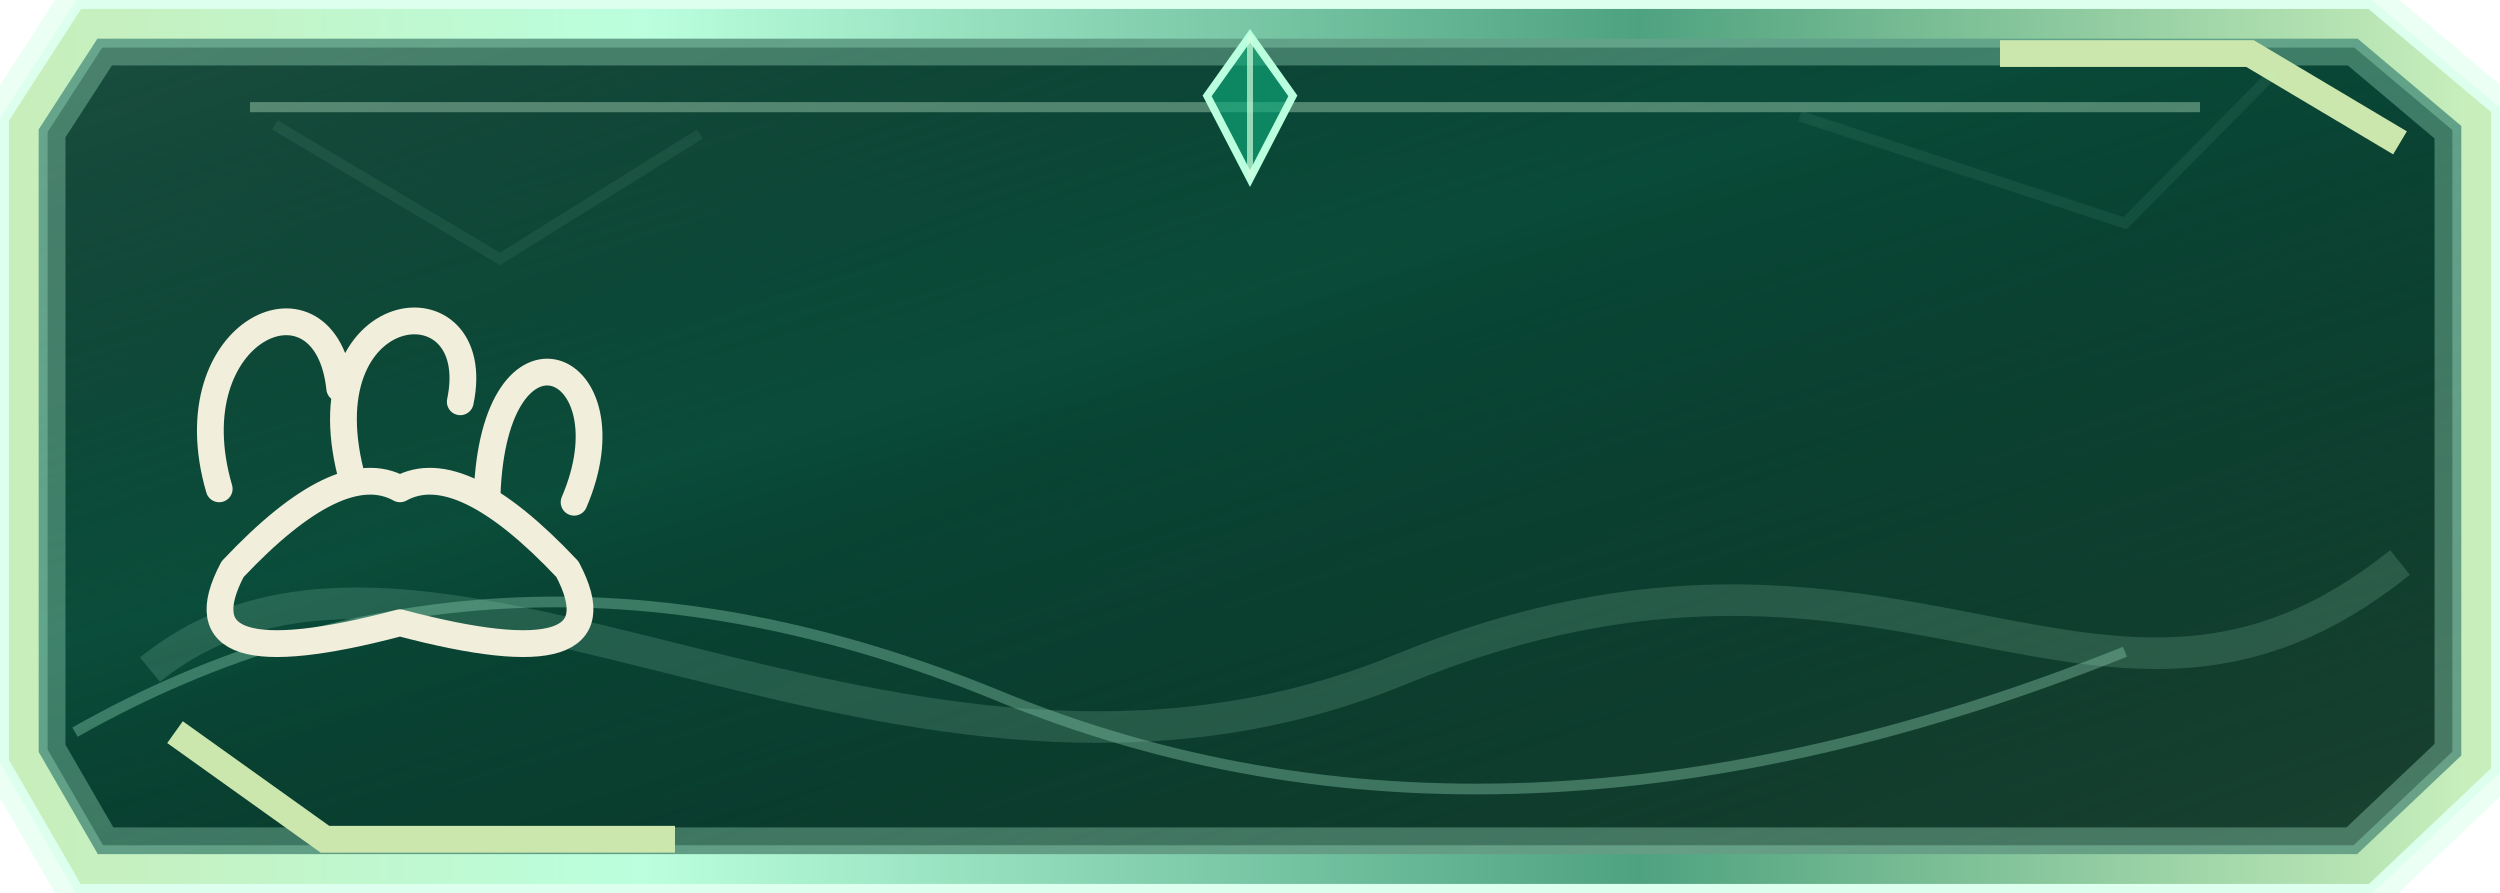
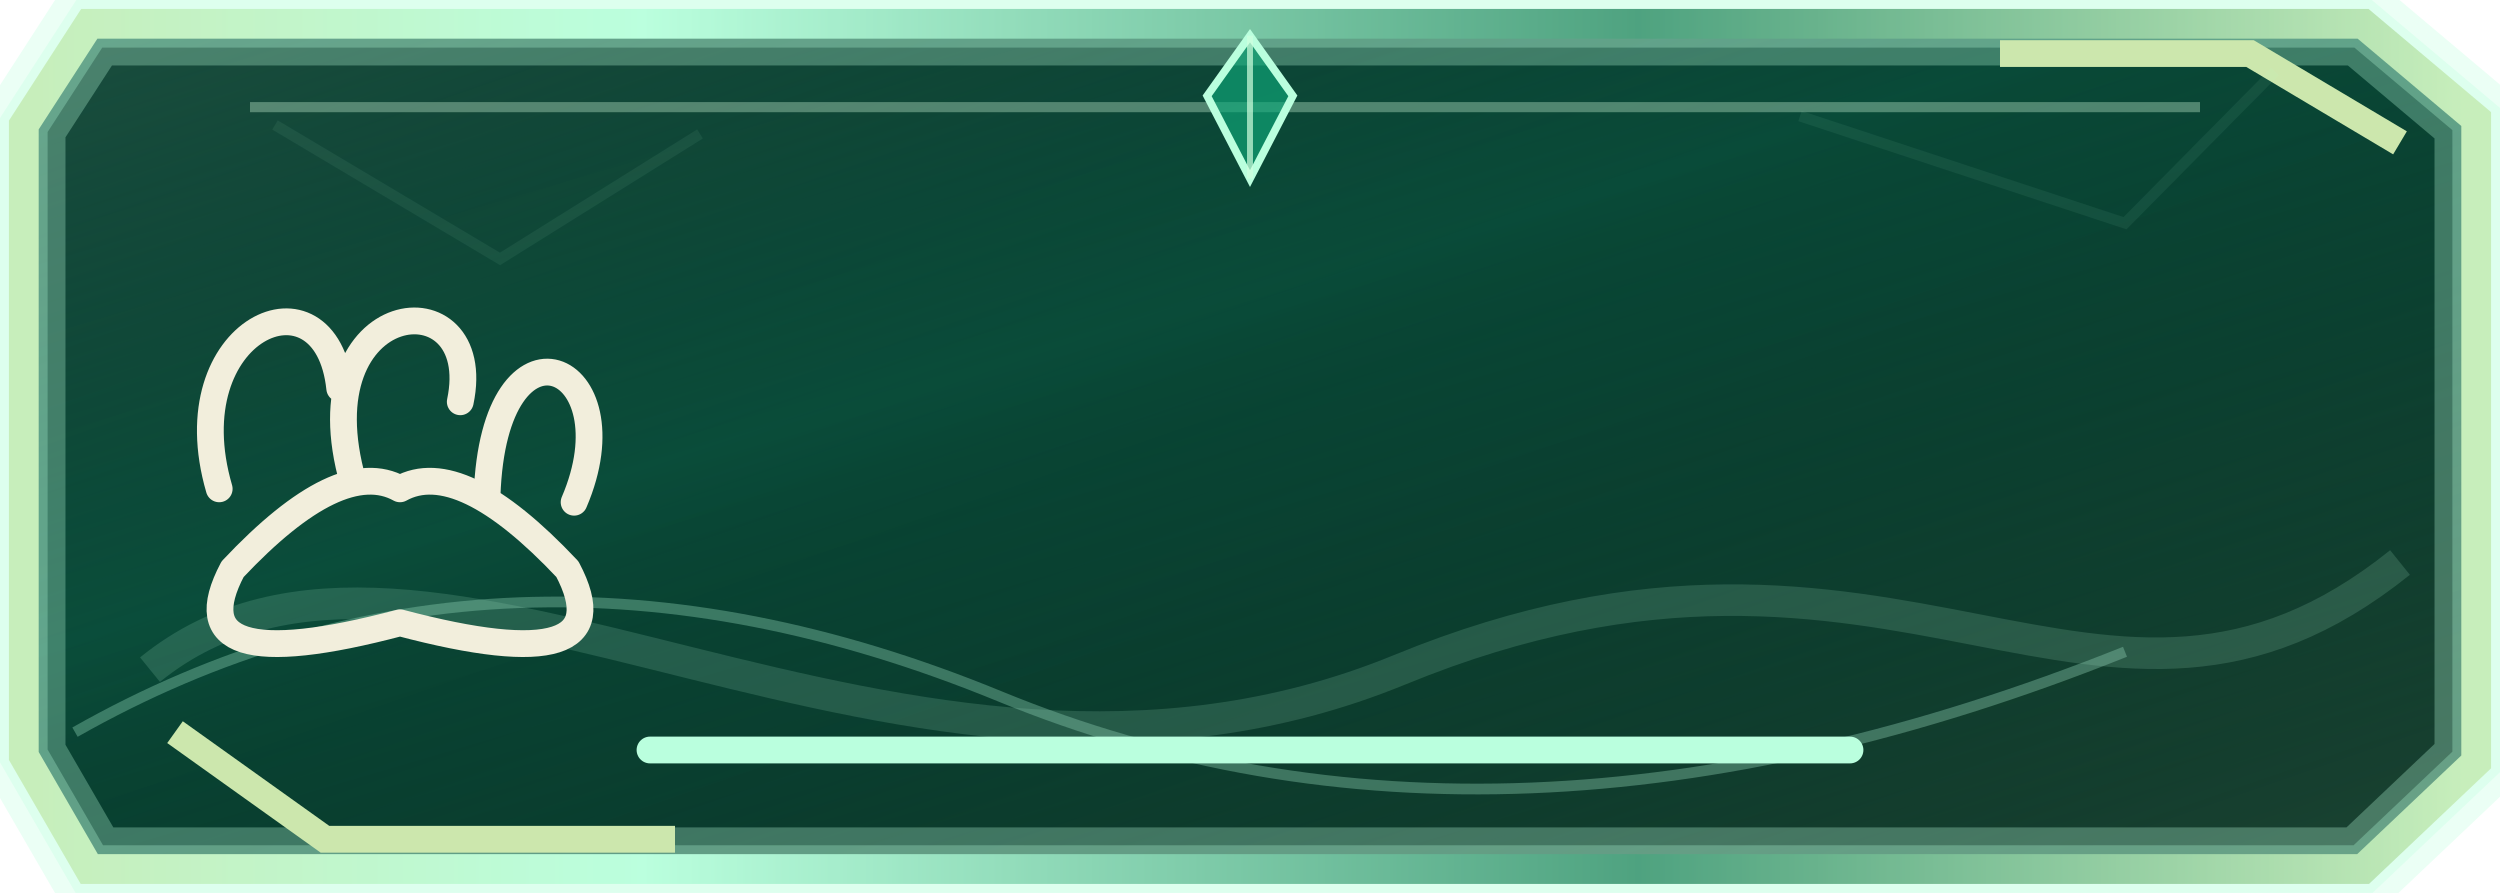
<svg xmlns="http://www.w3.org/2000/svg" width="420" height="150" viewBox="0 0 420 150" data-component="bestiario" data-state="seleccionado">
  <defs>
    <linearGradient id="base" x1="0" y1="0" x2=".85" y2="1">
      <stop stop-color="#071b17" />
      <stop offset=".43" stop-color="#0a4635" />
      <stop offset="1" stop-color="#061812" />
    </linearGradient>
    <linearGradient id="glass" x1="0" y1="0" x2="1" y2="1">
      <stop stop-color="#5defbb" stop-opacity=".24" />
      <stop offset=".45" stop-color="#008a67" stop-opacity=".05" />
      <stop offset="1" stop-color="#70ffbc" stop-opacity=".20" />
    </linearGradient>
    <linearGradient id="edge" x1="0" y1="0" x2="1" y2="0">
      <stop stop-color="#cce7ad" />
      <stop offset=".25" stop-color="#baffde" />
      <stop offset=".66" stop-color="#207b58" />
      <stop offset="1" stop-color="#cce7ad" />
    </linearGradient>
    <linearGradient id="bar" x1="0" x2="1" y1="0" y2=".2">
      <stop stop-color="#138b64" />
      <stop offset=".45" stop-color="#baffde" />
      <stop offset="1" stop-color="#0b9a6b" />
    </linearGradient>
    <radialGradient id="aura">
      <stop stop-color="#baffde" stop-opacity=".30" />
      <stop offset="1" stop-color="#baffde" stop-opacity="0" />
    </radialGradient>
  </defs>
  <path d="M 15.0 4 L 397.0 4 L 416.0 20.0 L 416.0 128.0 L 397.0 146.0 L 15.0 146.0 L 4 127.0 L 4 21.0 Z" fill="url(#base)" stroke="#baffde" stroke-opacity=".30" stroke-width="8" />
  <path d="M 15.0 4 L 397.0 4 L 416.0 20.0 L 416.0 128.0 L 397.0 146.0 L 15.0 146.0 L 4 127.0 L 4 21.0 Z" fill="url(#glass)" stroke="url(#edge)" stroke-width="5" />
  <path d="M 15.0 4 L 397.0 4 L 416.0 20.0 L 416.0 128.0 L 397.0 146.0 L 15.0 146.0 L 4 127.0 L 4 21.0 Z" fill="none" stroke="#baffde" stroke-opacity="0.3" stroke-width="14" />
  <path d="M 42.0 18.0 L 369.6 18.0" stroke="#d7ffdf" stroke-opacity=".34" stroke-width="1.7" />
  <path d="M 29.4 123.0 L 54.6 141.0 L 113.4 141.0" stroke="#cce7ad" stroke-width="4.50" fill="none" />
  <path d="M 336.0 9.0 L 378.0 9.0 L 403.2 24.0" stroke="#cce7ad" stroke-width="4.50" fill="none" />
  <g opacity="0.72">
    <path d="M 25.2 112.5 C 71.4 75.0 151.2 147.0 235.2 112.5 S 352.8 135.0 403.2 94.5" fill="none" stroke="#baffde" stroke-opacity=".21" stroke-width="5.3" />
    <path d="M 12.6 123.0 Q 84.0 82.5 168.0 117.0 T 357.0 109.5" fill="none" stroke="#baffdf" stroke-opacity=".40" stroke-width="1.80" />
    <path d="M 302.4 19.5 L 357.0 37.5 L 382.2 12.0 M 46.2 21.0 L 84.0 43.5 L 117.6 22.5" fill="none" stroke="#baffde" stroke-opacity=".09" stroke-width="1.8" />
  </g>
  <path d="M 210.0 6.0 L 217.2 16.1 L 210.0 30.0 L 202.8 16.1 Z" stroke="#baffde" stroke-width="1.3" fill="#0eaa7a" fill-opacity=".65" />
  <path d="M 210.0 6.0 L 210.0 30.0" stroke="#d1ffdf" stroke-opacity=".7" />
  <g data-icon="bestiario" transform="translate(67.2 72.0) scale(1.125)" stroke="#f2eedc" stroke-width="4" stroke-linecap="round" stroke-linejoin="round" fill="none">
    <path d="M -27 9 C -34 -15 -11 -25 -9 -6 M -7 8 C -15 -20 13 -23 9 -4 M 13 10 C 14 -19 35 -10 26 11 M -25 21 Q -9 4 0 9 Q 9 4 25 21 Q 34 38 0 29 Q -34 38 -25 21 Z" />
  </g>
+   <path d="M 109.2 126.0 L 310.8 126.0" stroke="#baffde" stroke-width="4.5" stroke-linecap="round" />
</svg>
